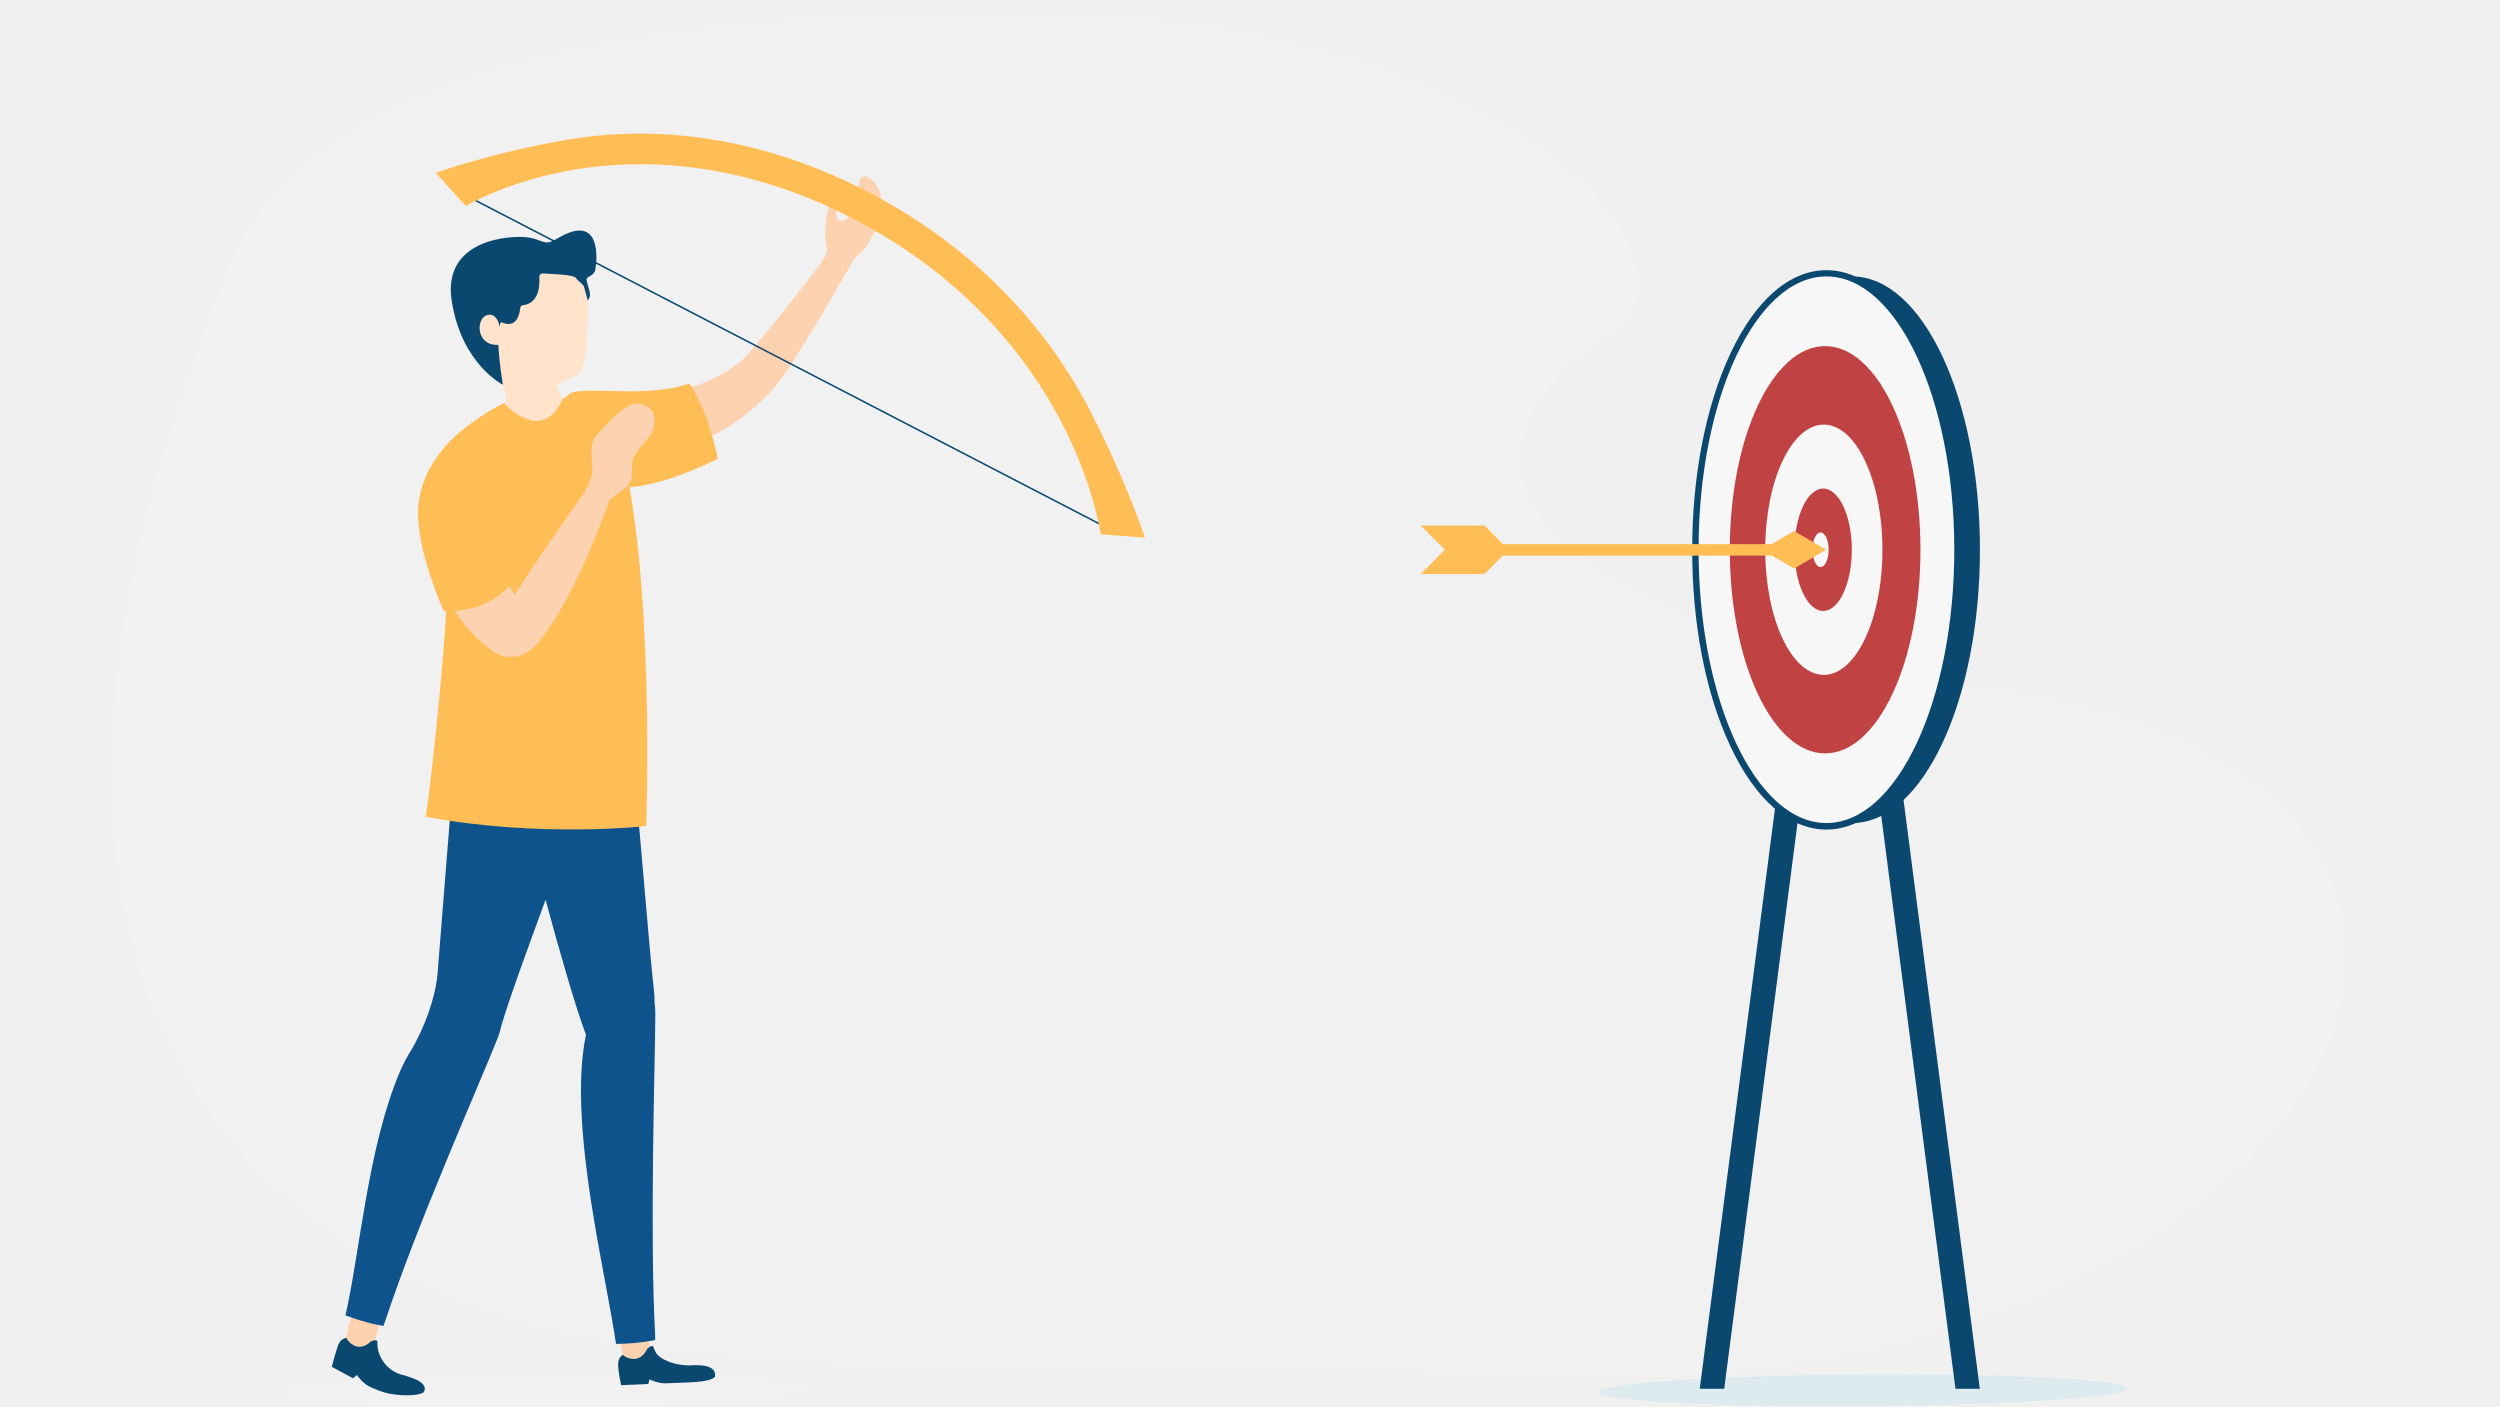
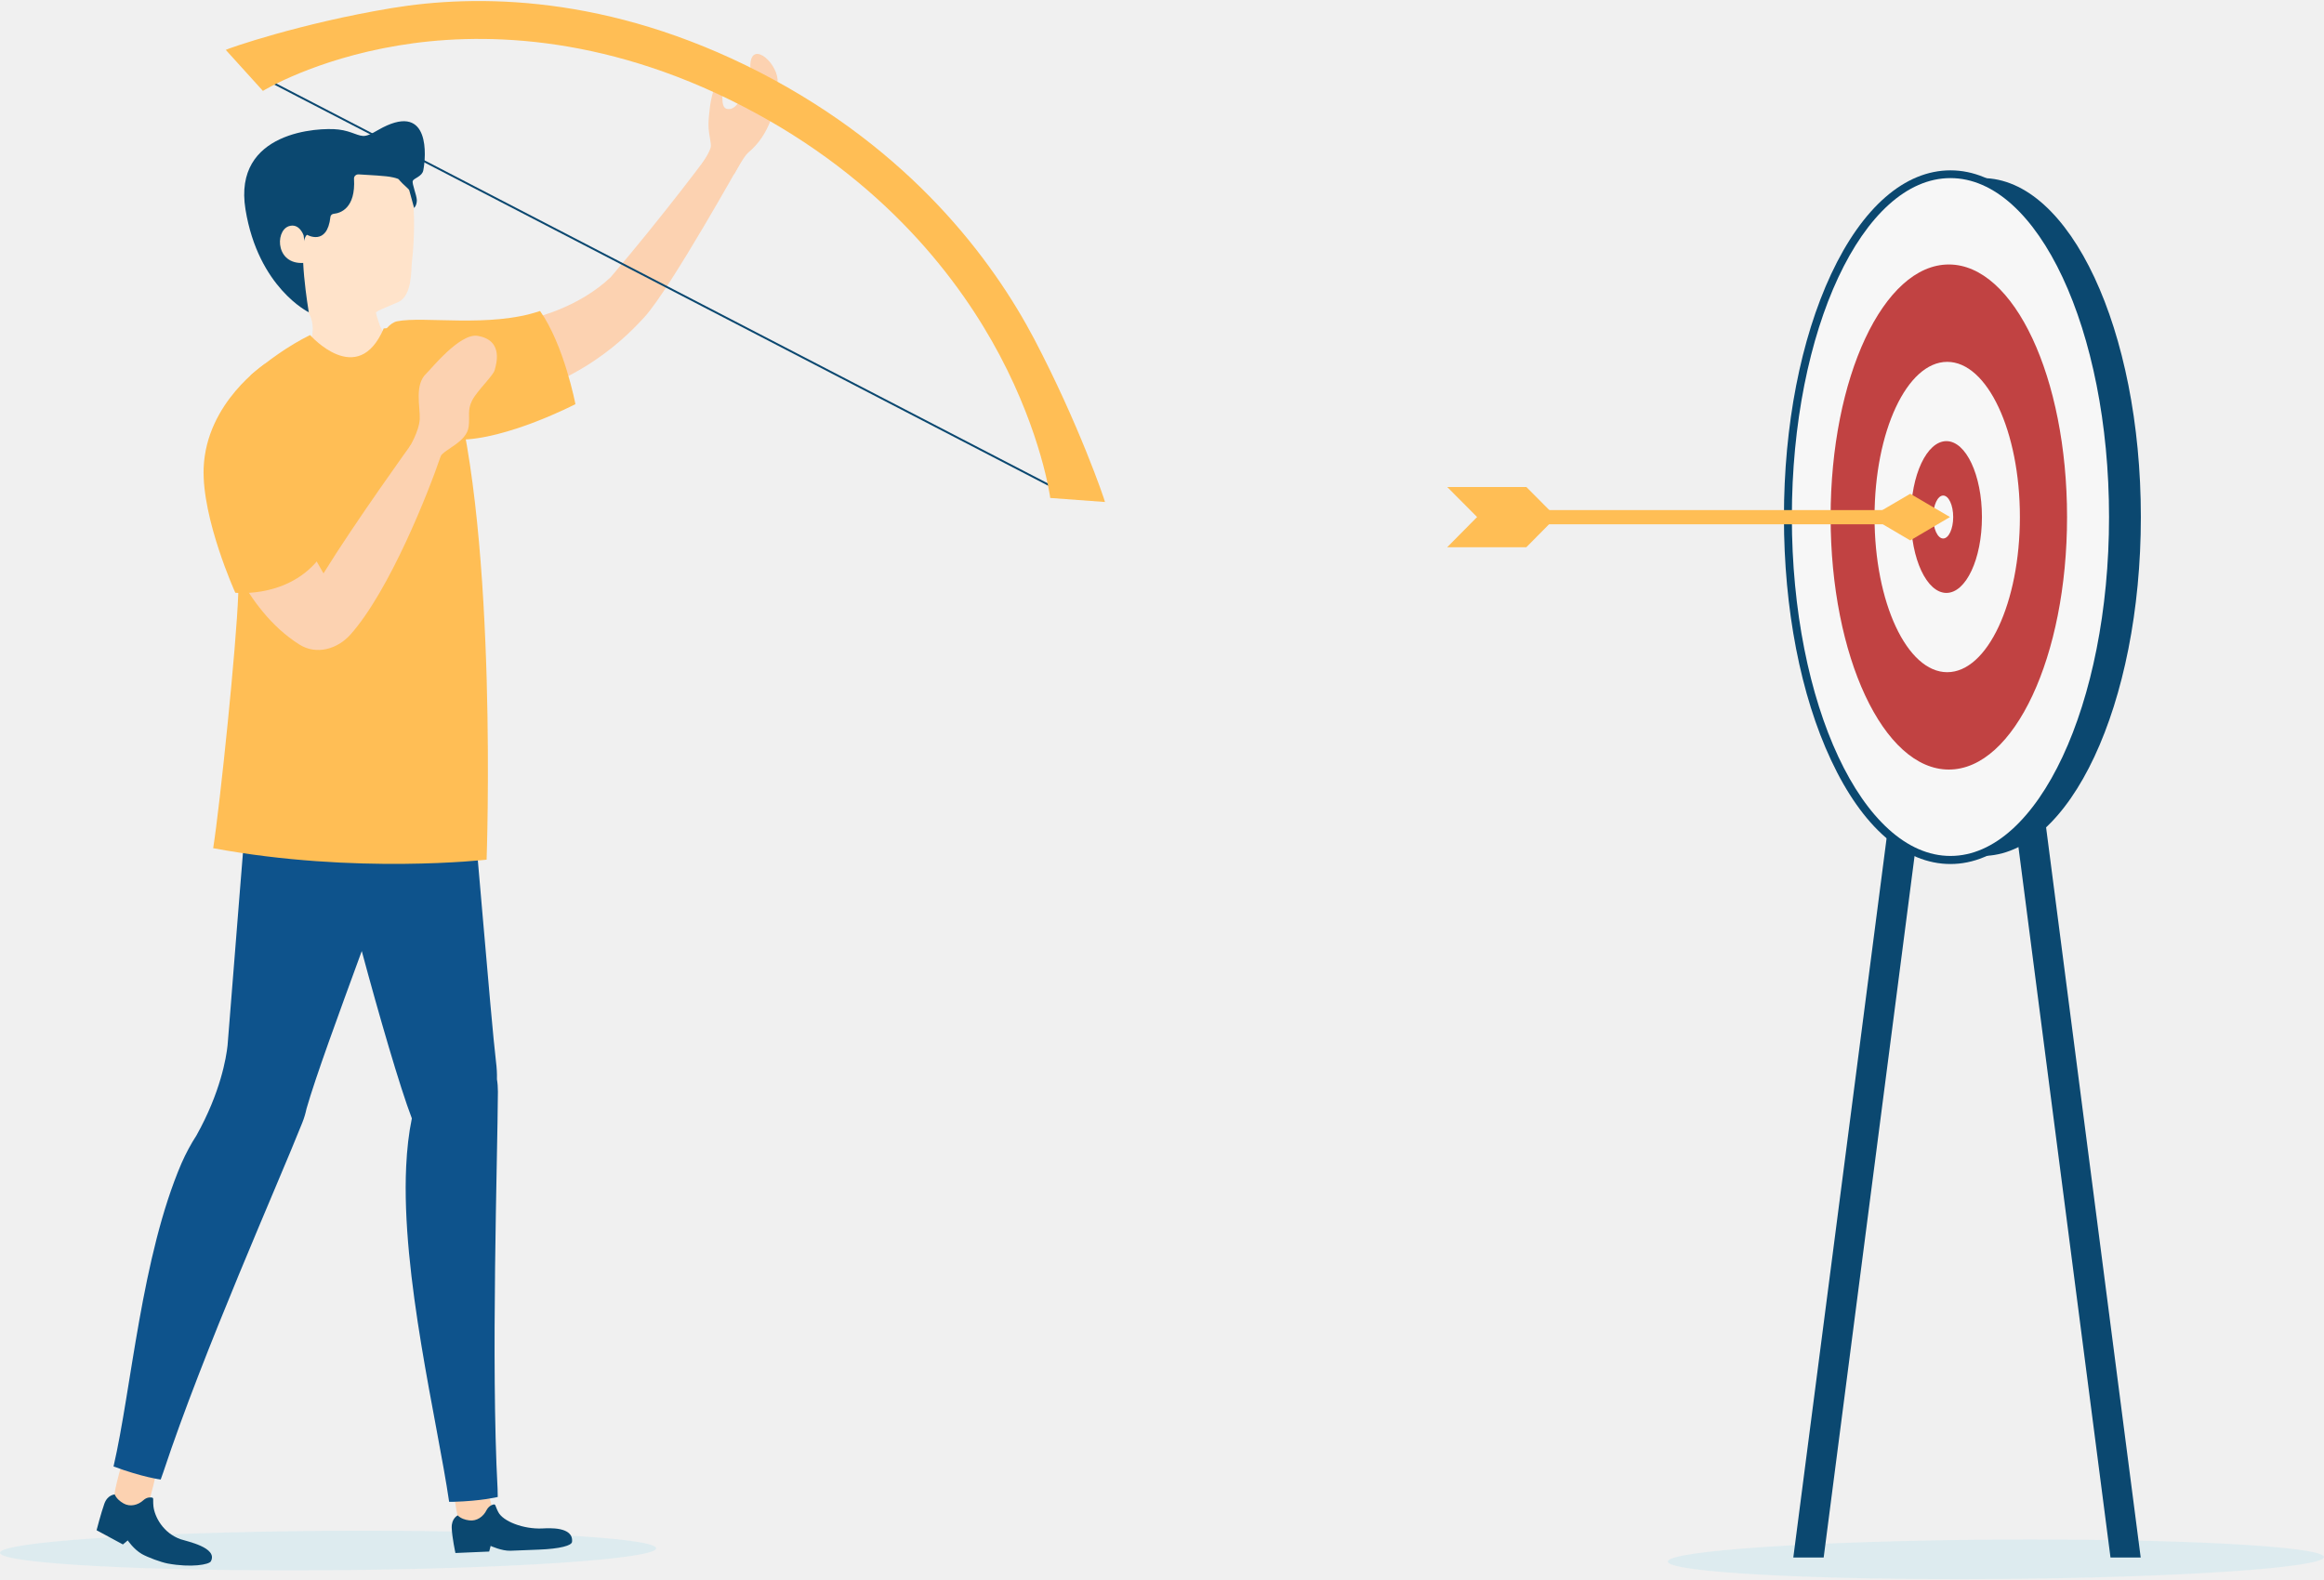
- <svg xmlns="http://www.w3.org/2000/svg" width="1920" height="1080" viewBox="0 0 1920 1080" fill="none">
-   <path opacity="0.1" d="M508.3 1035.5C807.4 1068.5 927.9 1040 1124.8 1055.5C1782.1 1107.3 2041.5 608.3 1539.5 530.9C1059.6 456.9 1150.7 308.7 1236.9 257.2C1323.1 205.7 1158.5 0.8 751.5 10C644.6 12.4 256.4 11.6 177.8 200.3C-63.3 779.7 209.2 1002.4 508.3 1035.5ZM620.5 1066.3C620.5 1073 529.6 1079.1 417.4 1079.9C305.2 1080.7 214.2 1075.8 214.2 1069.1C214.2 1062.4 305.1 1056.3 417.3 1055.5C529.5 1054.8 620.5 1059.6 620.5 1066.3Z" fill="white" />
-   <path opacity="0.1" d="M1634 1066.3C1634 1073 1543.1 1079.1 1430.9 1079.9C1318.7 1080.7 1227.7 1075.8 1227.7 1069.1C1227.7 1062.4 1318.6 1056.3 1430.8 1055.5C1542.9 1054.8 1633.9 1059.6 1634 1066.3Z" fill="#34C3EA" />
-   <path d="M676.5 151.3C675.5 139.5 659 126.3 659.6 144C659.6 144.7 659 145.8 658.4 148.7C657.8 151.1 656.9 153.7 656.4 156.2C655.9 158.4 652.4 168.8 647 169.5C638.8 170.5 645.1 156.9 639.7 153.3C638 152.2 635.1 162.9 634.5 169C633.8 175.1 633.5 178.2 633.8 181.9C634 185.6 635.5 190.9 635.1 193.1C634.3 196.6 629.6 203.5 629.6 203.5L649.6 209.9C649.6 209.9 655.4 199.1 658.1 196.7C664.8 191.1 669.3 184.3 672.4 175.9C674.3 170.7 675.3 165.1 676.2 159.6C676 159.7 676.5 152.2 676.5 151.3Z" fill="#FCD2B1" />
-   <path d="M469.8 304.9C469.8 304.9 534.5 310 573.1 273.7C604.6 236.9 635.4 195.9 637.8 192C643.1 194.6 654.5 201 654.5 201C654.5 201 610.2 280.5 594.2 298.2C578 316 547 344.5 485.7 354.6C459.9 319.1 469.8 304.9 469.8 304.9Z" fill="#FCD2B1" />
-   <path d="M440.8 301C457.5 297.6 498.3 305.2 529.4 294.6C544.3 315.7 551.3 352.3 551.3 352.3C551.3 352.3 508.7 374.4 479.1 374.3C401.8 377 424.2 304.4 440.8 301Z" fill="#FFBE55" />
-   <path d="M360.797 152.337L361.349 151.272L848.671 403.875L848.119 404.941L360.797 152.337Z" fill="#0B4870" />
-   <path d="M879.2 412.9L845.3 410.4C845.3 410 840 371 813.9 321.8C789.9 276.6 742.8 213.1 654.7 167.7C566.3 122.1 489.9 122.1 441.5 130.2C389.4 138.9 358.1 158.1 357.8 158.3L334.8 132.9C336.2 132 380.9 116.4 437.6 107C489.6 98.4 571.3 98.3 665.5 146.8C759.5 195.3 809.7 263.3 835.3 311.8C863 364.6 878.9 411.2 879.2 412.9Z" fill="#FFBE55" />
-   <path d="M496.3 1024.7C496.3 1024.7 500 1033.2 499.8 1038.9C499.6 1044.6 481.5 1045.8 479.2 1042.9C477 1040 474.8 1013.9 474.8 1013.9" fill="#FCD2B1" />
-   <path d="M474.7 1048.2C474.9 1054.1 477 1063.8 477 1063.8L497.9 1062.9L498.8 1059.4C498.8 1059.4 505.7 1062.6 511.1 1062.4L528.8 1061.7C541.7 1061.2 549 1059.2 549.2 1056.9C550.2 1047.3 534.7 1048.4 530.7 1048.6C519.1 1049.1 506.4 1044.2 503.5 1038.4C501.3 1034.2 502.2 1033.1 499.8 1034C499.8 1034 497.7 1034.6 496.3 1037.2C494.3 1041.3 490.2 1044.2 485.6 1043.6C483 1043.3 480.3 1042.4 478.4 1040.5C478.5 1040.5 474.5 1042.2 474.7 1048.2Z" fill="#0B4870" />
-   <path d="M291.9 1013.3C291.9 1013.3 288.7 1028.8 286.4 1034C284.1 1039.2 266.8 1033.6 265.8 1030.1C264.8 1026.6 272.5 1001.5 272.5 1001.5" fill="#FCD2B1" />
-   <path d="M259.6 1033.3C257.6 1038.9 254.8 1049.7 254.8 1049.7L271.1 1058.5L274.1 1056C274.1 1056 277.8 1061.5 282.8 1064.4C286.5 1066.5 294.6 1069.5 298.8 1070.3C313.4 1073 324.6 1071 325.6 1068.9C330 1060.4 310.7 1056.6 306.9 1055.3C296 1051.5 290.7 1041.3 290 1034.8C289.5 1030.1 290.7 1029.4 288.2 1029.4C288.2 1029.4 286 1029.1 283.8 1031.1C280.4 1034.2 275.5 1035.4 271.5 1033.1C269.2 1031.8 267.1 1030 266 1027.5C265.9 1027.6 261.6 1027.7 259.6 1033.3Z" fill="#0B4870" />
-   <path d="M348.7 602.1C348.7 602.1 317.5 535.2 365 483.7C365 483.7 408.1 500.9 442.1 501.8C468.9 502.5 482.3 499.2 482.3 499.2C482.3 499.2 490.3 548.5 490.3 626.4L348.7 602.1Z" fill="#494949" />
-   <path d="M503.1 1024.1C498.9 946.2 503.1 818.4 503.3 778.1C503.3 775.3 503.1 772.7 502.7 770.4C502.8 767 502.6 763.3 502.1 759.4C499.1 734.7 488 597.7 486.3 584.5C484.7 571.3 481.5 552.1 474.4 549.9C471 548.9 467.6 548.4 464.1 548.3C462.5 500.2 398.6 537.7 367.5 556.5C354 564.7 349.6 580.1 348.3 594.6C347.3 605.7 340.2 696.1 335.9 749.5C335.1 756.9 331.6 778.4 316.7 805.1C313.2 810.5 310.1 816.3 307.4 822.4C282.5 880.4 276.4 962.3 265.3 1010.2C283.3 1016.9 294.5 1018.3 294.5 1018.3L296.2 1013.5C320.7 939.4 367.2 835 382.1 797.5C383.4 794.3 384.2 791.4 384.8 788.6C390.5 768.7 404.4 730.9 419 691C429.6 730.4 442.6 775.3 450 794.6V794.7C448.1 803.9 447 813.8 446.5 824.3C443.3 891.8 465.8 982.1 473.1 1032.1H475.6C493.3 1031.6 503.2 1029.1 503.2 1029.1L503.1 1024.1Z" fill="#0E538C" />
-   <path d="M450 264.8C449.5 268.9 450.3 285.1 441.7 289C433.1 292.9 427.6 294.6 427.8 295.9C427.9 296.5 428.7 299.4 429.7 302.1C431.7 308.4 434.7 309.9 434.7 309.9L435.9 330.6L420.4 346L415.4 351L407.8 344.1L383 321.7C383 321.7 393.2 309.1 386.2 295.7C385.2 293.8 373.9 281.3 364.9 268.7C359.7 261.3 355.2 253.9 354 248.7C350.8 234.3 348.1 219.2 356.3 210.1C364.5 201.1 436.9 163.8 448.2 207.4C448.3 207.4 453.9 231 450 264.8Z" fill="#FFE3CA" />
-   <path d="M385.1 247.4C385.1 247.4 397.6 254.7 399.6 236.3C399.7 235.3 400.6 234.5 401.7 234.4C405.8 234 415.3 231 414.2 212.7C414.1 211.2 415.4 209.9 417.1 210C422.9 210.3 434.9 211 437.5 211.7C437.5 211.7 439.4 212 441.3 212.7C441.9 212.9 442.2 213.5 442.6 213.9C444.4 216.1 448.1 218.9 448.4 219.8C448.8 221.1 451.4 230.8 451.4 230.8C451.4 230.8 453.1 229.3 453.1 226C453 222.7 449.9 215.6 450.6 214C451.2 212.4 456.4 211.3 457.1 207.5C458.8 199 461.5 165.8 431.9 181C428 183 424.4 185.6 421.2 186.1C417 186.8 413.1 183.2 404.5 182.2C392.5 180.8 339.1 183.2 347 231.7C354.9 280.2 386.2 295.4 386.2 295.4C386.2 295.4 378.9 252.2 385.1 247.4Z" fill="#0B4870" />
-   <path d="M383 247.8C383 247.8 380.4 239.9 373.8 242.1C364.9 245.2 365.7 267.6 385.1 264.6" fill="#FFE3CA" />
-   <path d="M496.3 634.4C496.3 634.4 415.4 643.7 327 627.3C331.3 600 341.4 501.5 342.5 470.3L342.6 467.1C343.3 447.2 343.7 433 344.1 432.4C345 431.2 341.8 367.7 347.1 342.9C348.1 338.3 349.3 335.1 350.9 333.8C361.2 325.2 373.4 316.2 387 309.5C387 309.5 416.5 343 432.6 305.4C450.3 303.8 469.9 319.5 475.1 337.2C503.5 435.9 496.3 634.4 496.3 634.4Z" fill="#FFBE55" />
-   <path d="M331.6 432.3C331.6 432.3 345.2 479.2 380.6 501.3C390.9 507.7 403.8 504.1 411.9 495.1C436.1 468 460.3 407 468.1 383.9C453.9 376.4 449.4 377.5 449.4 377.5C449.4 377.5 415 425.2 395.3 457.1L380.6 431.4" fill="#FCD2B1" />
-   <path d="M448.3 379.3C448.3 379.3 454.6 369.1 454.9 361.4C455.2 353.7 451.5 340.3 459 333.3C461.8 330.7 479.7 308.2 490.7 310C507.1 312.7 502.2 327.8 501.3 331.2C500.4 334.7 490.2 344.2 487.3 350.1C484.3 356 486 359.7 485.2 366.1C484.1 375.8 470.6 379.9 467.6 384.7C465.7 388.3 448.3 379.3 448.3 379.3Z" fill="#FCD2B1" />
-   <path d="M374.4 399.7C385.2 416.6 390.1 429.3 395.7 443.6C376.8 473.1 340.7 469.1 340.7 469.1C340.7 469.1 319.9 423.2 321.1 391.8C322.7 351.1 359.1 327.3 359.1 327.3" fill="#FFBE55" />
-   <path d="M1501.8 1066.6H1520.5L1420.4 293.9H1401.7L1501.8 1066.6ZM1429.9 293.9H1411.2Z" fill="#0B4870" />
-   <path d="M1405.6 293.9H1424.3L1324.2 1066.6H1305.4L1405.6 293.9Z" fill="#0B4870" />
-   <path d="M1422.4 632.1C1476.63 632.1 1520.6 538.124 1520.6 422.2C1520.6 306.275 1476.63 212.3 1422.4 212.3C1368.17 212.3 1324.2 306.275 1324.2 422.2C1324.2 538.124 1368.17 632.1 1422.4 632.1Z" fill="#0B4870" />
-   <path d="M1402.7 637.1C1374.4 637.1 1348.2 614.3 1328.8 572.8C1309.9 532.5 1299.6 479.1 1299.6 422.3C1299.6 365.5 1310 312.1 1328.8 271.8C1348.2 230.3 1374.5 207.5 1402.7 207.5C1430.9 207.5 1457.2 230.3 1476.6 271.8C1495.5 312.1 1505.8 365.5 1505.8 422.3C1505.8 479.1 1495.4 532.5 1476.6 572.8C1457.2 614.2 1430.9 637.1 1402.7 637.1Z" fill="#0B4870" />
-   <path d="M1402.7 632.1C1456.93 632.1 1500.9 538.124 1500.9 422.2C1500.9 306.275 1456.93 212.3 1402.7 212.3C1348.47 212.3 1304.5 306.275 1304.5 422.2C1304.5 538.124 1348.47 632.1 1402.7 632.1Z" fill="#F7F7F7" />
-   <path d="M1401.7 578.6C1442.13 578.6 1474.9 508.577 1474.9 422.2C1474.9 335.822 1442.13 265.8 1401.7 265.8C1361.27 265.8 1328.5 335.822 1328.5 422.2C1328.5 508.577 1361.27 578.6 1401.7 578.6Z" fill="#C14242" />
-   <path d="M1400.7 518.3C1425.55 518.3 1445.7 475.274 1445.7 422.2C1445.7 369.125 1425.55 326.1 1400.7 326.1C1375.85 326.1 1355.7 369.125 1355.7 422.2C1355.7 475.274 1375.85 518.3 1400.7 518.3Z" fill="#F7F7F7" />
-   <path d="M1400.2 469.2C1412.35 469.2 1422.2 448.158 1422.2 422.2C1422.2 396.243 1412.35 375.2 1400.2 375.2C1388.05 375.2 1378.2 396.243 1378.2 422.2C1378.2 448.158 1388.05 469.2 1400.2 469.2Z" fill="#C14242" />
-   <path d="M1398.2 435.5C1401.62 435.5 1404.4 429.546 1404.4 422.2C1404.4 414.855 1401.62 408.9 1398.2 408.9C1394.78 408.9 1392 414.855 1392 422.2C1392 429.546 1394.78 435.5 1398.2 435.5Z" fill="#F7F7F7" />
-   <path d="M1140.1 417.9H1377.8V426.7H1140.1V417.9Z" fill="#FFBE55" />
-   <path d="M1377.8 436.7L1353.2 422.2L1377.8 407.8L1402.4 422.2L1377.8 436.7ZM1158.6 422.2H1109.6L1091.1 403.6H1140.1L1158.6 422.2ZM1158.6 422.2H1109.6L1091.1 440.9H1140.1L1158.6 422.2Z" fill="#FFBE55" />
+ <svg xmlns="http://www.w3.org/2000/svg" width="1439" height="978" viewBox="0 0 1439 978" fill="none">
+   <path opacity="0.1" d="M406.3 958.868C406.3 965.568 315.4 971.668 203.2 972.468C91 973.268 0 968.368 0 961.668C0 954.968 90.9 948.868 203.1 948.068C315.2 947.368 406.2 952.168 406.3 958.868Z" fill="#34C3EA" />
+   <path opacity="0.1" d="M1439 964.3C1439 971 1348.1 977.1 1235.9 977.9C1123.7 978.7 1032.7 973.8 1032.7 967.1C1032.7 960.4 1123.6 954.3 1235.8 953.5C1347.9 952.8 1438.9 957.6 1439 964.3Z" fill="#34C3EA" />
+   <path d="M481.5 49.3C480.5 37.5 464 24.3 464.6 42C464.6 42.7 464 43.8 463.4 46.7C462.8 49.1 461.9 51.7 461.4 54.2C460.9 56.4 457.4 66.8 452 67.5C443.8 68.5 450.1 54.9 444.7 51.3C443 50.2 440.1 60.9 439.5 67C438.8 73.1 438.5 76.2 438.8 79.9C439 83.6 440.5 88.9 440.1 91.1C439.3 94.6 434.6 101.5 434.6 101.5L454.6 107.9C454.6 107.9 460.4 97.1 463.1 94.7C469.8 89.1 474.3 82.3 477.4 73.9C479.3 68.7 480.3 63.1 481.2 57.6C481 57.7 481.5 50.2 481.5 49.3Z" fill="#FCD2B1" />
+   <path d="M274.8 202.9C274.8 202.9 339.5 208 378.1 171.7C409.6 134.9 440.4 93.9 442.8 90C448.1 92.6 459.5 99 459.5 99C459.5 99 415.2 178.5 399.2 196.2C383 214 352 242.5 290.7 252.6C264.9 217.1 274.8 202.9 274.8 202.9Z" fill="#FCD2B1" />
+   <path d="M245.8 199C262.5 195.6 303.3 203.2 334.4 192.6C349.3 213.7 356.3 250.3 356.3 250.3C356.3 250.3 313.7 272.4 284.1 272.3C206.8 275 229.2 202.4 245.8 199Z" fill="#FFBE55" />
+   <path d="M165.797 50.337L166.349 49.272L653.671 301.875L653.119 302.941L165.797 50.337Z" fill="#0B4870" />
+   <path d="M684.2 310.9L650.3 308.4C650.3 308 645 269 618.9 219.8C594.9 174.6 547.8 111.1 459.7 65.7C371.3 20.1 294.9 20.1 246.5 28.2C194.4 36.9 163.1 56.1 162.8 56.3L139.8 30.9C141.2 30 185.9 14.4 242.6 5C294.6 -3.6 376.3 -3.7 470.5 44.8C564.5 93.3 614.7 161.3 640.3 209.8C668 262.6 683.9 309.2 684.2 310.9Z" fill="#FFBE55" />
+   <path d="M301.3 922.7C301.3 922.7 305 931.2 304.8 936.9C304.6 942.6 286.5 943.8 284.2 940.9C282 938 279.8 911.9 279.8 911.9" fill="#FCD2B1" />
+   <path d="M279.7 946.2C279.9 952.1 282 961.8 282 961.8L302.9 960.9L303.8 957.4C303.8 957.4 310.7 960.6 316.1 960.4L333.8 959.7C346.7 959.2 354 957.2 354.2 954.9C355.2 945.3 339.7 946.4 335.7 946.6C324.1 947.1 311.4 942.2 308.5 936.4C306.3 932.2 307.2 931.1 304.8 932C304.8 932 302.7 932.6 301.3 935.2C299.3 939.3 295.2 942.2 290.6 941.6C288 941.3 285.3 940.4 283.4 938.5C283.5 938.5 279.5 940.2 279.7 946.2Z" fill="#0B4870" />
+   <path d="M96.9 911.3C96.9 911.3 93.7 926.8 91.4 932C89.1 937.2 71.8 931.6 70.8 928.1C69.8 924.6 77.5 899.5 77.5 899.5" fill="#FCD2B1" />
+   <path d="M64.6 931.3C62.6 936.9 59.8 947.7 59.8 947.7L76.1 956.5L79.1 954C79.1 954 82.8 959.5 87.8 962.4C91.5 964.5 99.6 967.5 103.8 968.3C118.4 971 129.6 969 130.6 966.9C135 958.4 115.7 954.6 111.9 953.3C101 949.5 95.7 939.3 95 932.8C94.5 928.1 95.7 927.4 93.2 927.4C93.2 927.4 91 927.1 88.8 929.1C85.4 932.2 80.5 933.4 76.5 931.1C74.2 929.8 72.1 928 71 925.5C70.9 925.6 66.6 925.7 64.6 931.3Z" fill="#0B4870" />
+   <path d="M153.7 500.1C153.7 500.1 122.5 433.2 170 381.7C170 381.7 213.1 398.9 247.1 399.8C273.9 400.5 287.3 397.2 287.3 397.2C287.3 397.2 295.3 446.5 295.3 524.4L153.7 500.1Z" fill="#494949" />
+   <path d="M308.1 922.1C303.9 844.2 308.1 716.4 308.3 676.1C308.3 673.3 308.1 670.7 307.7 668.4C307.8 665 307.6 661.3 307.1 657.4C304.1 632.7 293 495.7 291.3 482.5C289.7 469.3 286.5 450.1 279.4 447.9C276 446.9 272.6 446.4 269.1 446.3C267.5 398.2 203.6 435.7 172.5 454.5C159 462.7 154.6 478.1 153.3 492.6C152.3 503.7 145.2 594.1 140.9 647.5C140.1 654.9 136.6 676.4 121.7 703.1C118.2 708.5 115.1 714.3 112.4 720.4C87.5 778.4 81.4 860.3 70.3 908.2C88.3 914.9 99.5 916.3 99.5 916.3L101.2 911.5C125.7 837.4 172.2 733 187.1 695.5C188.4 692.3 189.2 689.4 189.8 686.6C195.5 666.7 209.4 628.9 224 589C234.6 628.4 247.6 673.3 255 692.6V692.7C253.1 701.9 252 711.8 251.5 722.3C248.3 789.8 270.8 880.1 278.1 930.1H280.6C298.3 929.6 308.2 927.1 308.2 927.1L308.1 922.1Z" fill="#0E538C" />
+   <path d="M255 162.8C254.5 166.9 255.3 183.1 246.7 187C238.1 190.9 232.6 192.6 232.8 193.9C232.9 194.5 233.7 197.4 234.7 200.1C236.7 206.4 239.7 207.9 239.7 207.9L240.9 228.6L225.4 244L220.4 249L212.8 242.1L188 219.7C188 219.7 198.2 207.1 191.2 193.7C190.2 191.8 178.9 179.3 169.9 166.7C164.7 159.3 160.2 151.9 159 146.7C155.8 132.3 153.1 117.2 161.3 108.1C169.5 99.1 241.9 61.8 253.2 105.4C253.3 105.4 258.9 129 255 162.8Z" fill="#FFE3CA" />
+   <path d="M190.1 145.4C190.1 145.4 202.6 152.7 204.6 134.3C204.7 133.3 205.6 132.5 206.7 132.4C210.8 132 220.3 129 219.2 110.7C219.1 109.2 220.4 107.9 222.1 108C227.9 108.3 239.9 109 242.5 109.7C242.5 109.7 244.4 110 246.3 110.7C246.9 110.9 247.2 111.5 247.6 111.9C249.4 114.1 253.1 116.9 253.4 117.8C253.8 119.1 256.4 128.8 256.4 128.8C256.4 128.8 258.1 127.3 258.1 124C258 120.7 254.9 113.6 255.6 112C256.2 110.4 261.4 109.3 262.1 105.5C263.8 97 266.5 63.8 236.9 79C233 81 229.4 83.6 226.2 84.1C222 84.8 218.1 81.2 209.5 80.2C197.5 78.8 144.1 81.2 152 129.7C159.9 178.2 191.2 193.4 191.2 193.4C191.2 193.4 183.9 150.2 190.1 145.4Z" fill="#0B4870" />
+   <path d="M188 145.8C188 145.8 185.4 137.9 178.8 140.1C169.9 143.2 170.7 165.6 190.1 162.6" fill="#FFE3CA" />
+   <path d="M301.3 532.4C301.3 532.4 220.4 541.7 132 525.3C136.3 498 146.4 399.5 147.5 368.3L147.6 365.1C148.3 345.2 148.7 331 149.1 330.4C150 329.2 146.8 265.7 152.1 240.9C153.1 236.3 154.3 233.1 155.9 231.8C166.2 223.2 178.4 214.2 192 207.5C192 207.5 221.5 241 237.6 203.4C255.3 201.8 274.9 217.5 280.1 235.2C308.5 333.9 301.3 532.4 301.3 532.4Z" fill="#FFBE55" />
+   <path d="M136.6 330.3C136.6 330.3 150.2 377.2 185.6 399.3C195.9 405.7 208.8 402.1 216.9 393.1C241.1 366 265.3 305 273.1 281.9C258.9 274.4 254.4 275.5 254.4 275.5C254.4 275.5 220 323.2 200.3 355.1L185.6 329.4" fill="#FCD2B1" />
+   <path d="M253.3 277.3C253.3 277.3 259.6 267.1 259.9 259.4C260.2 251.7 256.5 238.3 264 231.3C266.8 228.7 284.7 206.2 295.7 208C312.1 210.7 307.2 225.8 306.3 229.2C305.4 232.7 295.2 242.2 292.3 248.1C289.3 254 291 257.7 290.2 264.1C289.1 273.8 275.6 277.9 272.6 282.7C270.7 286.3 253.3 277.3 253.3 277.3Z" fill="#FCD2B1" />
+   <path d="M179.4 297.7C190.2 314.6 195.1 327.3 200.7 341.6C181.8 371.1 145.7 367.1 145.7 367.1C145.7 367.1 124.9 321.2 126.1 289.8C127.7 249.1 164.1 225.3 164.1 225.3" fill="#FFBE55" />
+   <path d="M1306.8 964.6H1325.5L1225.4 191.9H1206.7L1306.8 964.6ZM1234.9 191.9H1216.2H1234.9Z" fill="#0B4870" />
+   <path d="M1210.6 191.9H1229.3L1129.2 964.6H1110.4L1210.6 191.9Z" fill="#0B4870" />
+   <path d="M1227.4 530.1C1281.63 530.1 1325.6 436.124 1325.6 320.2C1325.6 204.275 1281.63 110.3 1227.4 110.3C1173.17 110.3 1129.2 204.275 1129.2 320.2C1129.2 436.124 1173.17 530.1 1227.4 530.1Z" fill="#0B4870" />
+   <path d="M1207.7 535.1C1179.4 535.1 1153.2 512.3 1133.8 470.8C1114.9 430.5 1104.6 377.1 1104.6 320.3C1104.6 263.5 1115 210.1 1133.8 169.8C1153.2 128.3 1179.5 105.5 1207.7 105.5C1235.9 105.5 1262.2 128.3 1281.6 169.8C1300.5 210.1 1310.8 263.5 1310.8 320.3C1310.8 377.1 1300.4 430.5 1281.6 470.8C1262.2 512.2 1235.9 535.1 1207.7 535.1Z" fill="#0B4870" />
+   <path d="M1207.7 530.1C1261.93 530.1 1305.9 436.124 1305.9 320.2C1305.9 204.275 1261.93 110.3 1207.7 110.3C1153.47 110.3 1109.5 204.275 1109.5 320.2C1109.5 436.124 1153.47 530.1 1207.7 530.1Z" fill="#F7F7F7" />
+   <path d="M1206.7 476.6C1247.13 476.6 1279.9 406.577 1279.9 320.2C1279.9 233.822 1247.13 163.8 1206.7 163.8C1166.27 163.8 1133.5 233.822 1133.5 320.2C1133.5 406.577 1166.27 476.6 1206.7 476.6Z" fill="#C14242" />
+   <path d="M1205.7 416.3C1230.55 416.3 1250.7 373.274 1250.7 320.2C1250.7 267.125 1230.55 224.1 1205.7 224.1C1180.85 224.1 1160.7 267.125 1160.7 320.2C1160.7 373.274 1180.85 416.3 1205.7 416.3Z" fill="#F7F7F7" />
+   <path d="M1205.2 367.2C1217.35 367.2 1227.2 346.158 1227.2 320.2C1227.2 294.243 1217.35 273.2 1205.2 273.2C1193.05 273.2 1183.2 294.243 1183.2 320.2C1183.2 346.158 1193.05 367.2 1205.2 367.2Z" fill="#C14242" />
+   <path d="M1203.2 333.5C1206.62 333.5 1209.4 327.546 1209.4 320.2C1209.4 312.855 1206.62 306.9 1203.2 306.9C1199.78 306.9 1197 312.855 1197 320.2C1197 327.546 1199.78 333.5 1203.2 333.5Z" fill="#F7F7F7" />
+   <path d="M945.1 315.9H1182.8V324.7H945.1V315.9Z" fill="#FFBE55" />
+   <path d="M1182.8 334.7L1158.2 320.2L1182.8 305.8L1207.4 320.2L1182.8 334.7ZM963.6 320.2H914.6L896.1 301.6H945.1L963.6 320.2ZM963.6 320.2H914.6L896.1 338.9H945.1L963.6 320.2Z" fill="#FFBE55" />
</svg>
